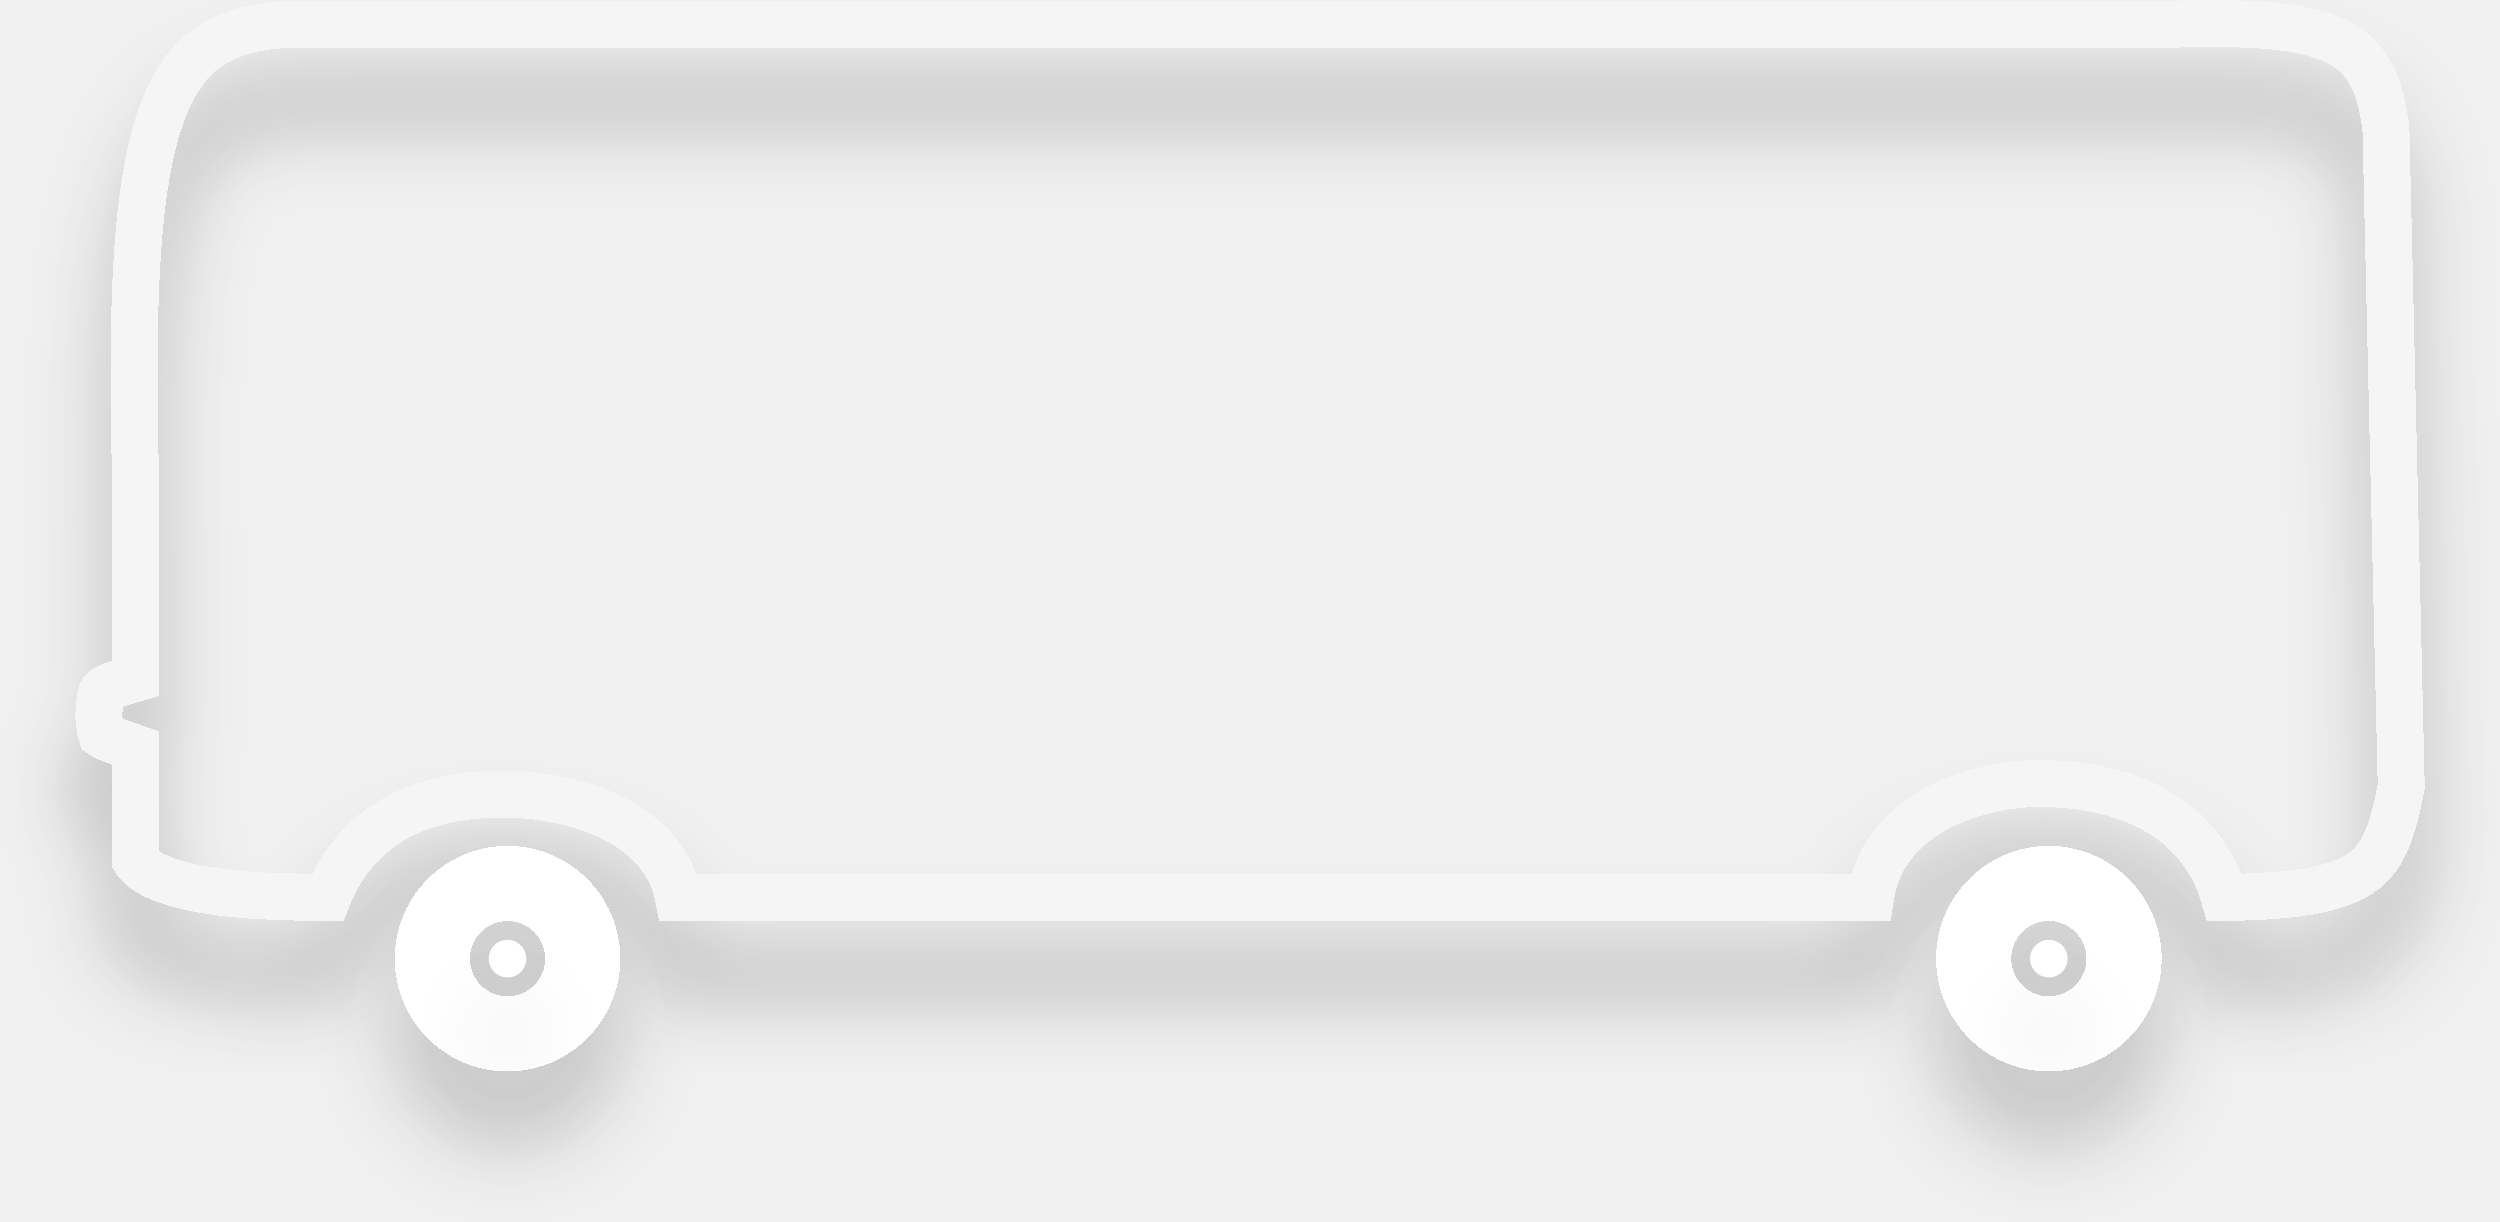
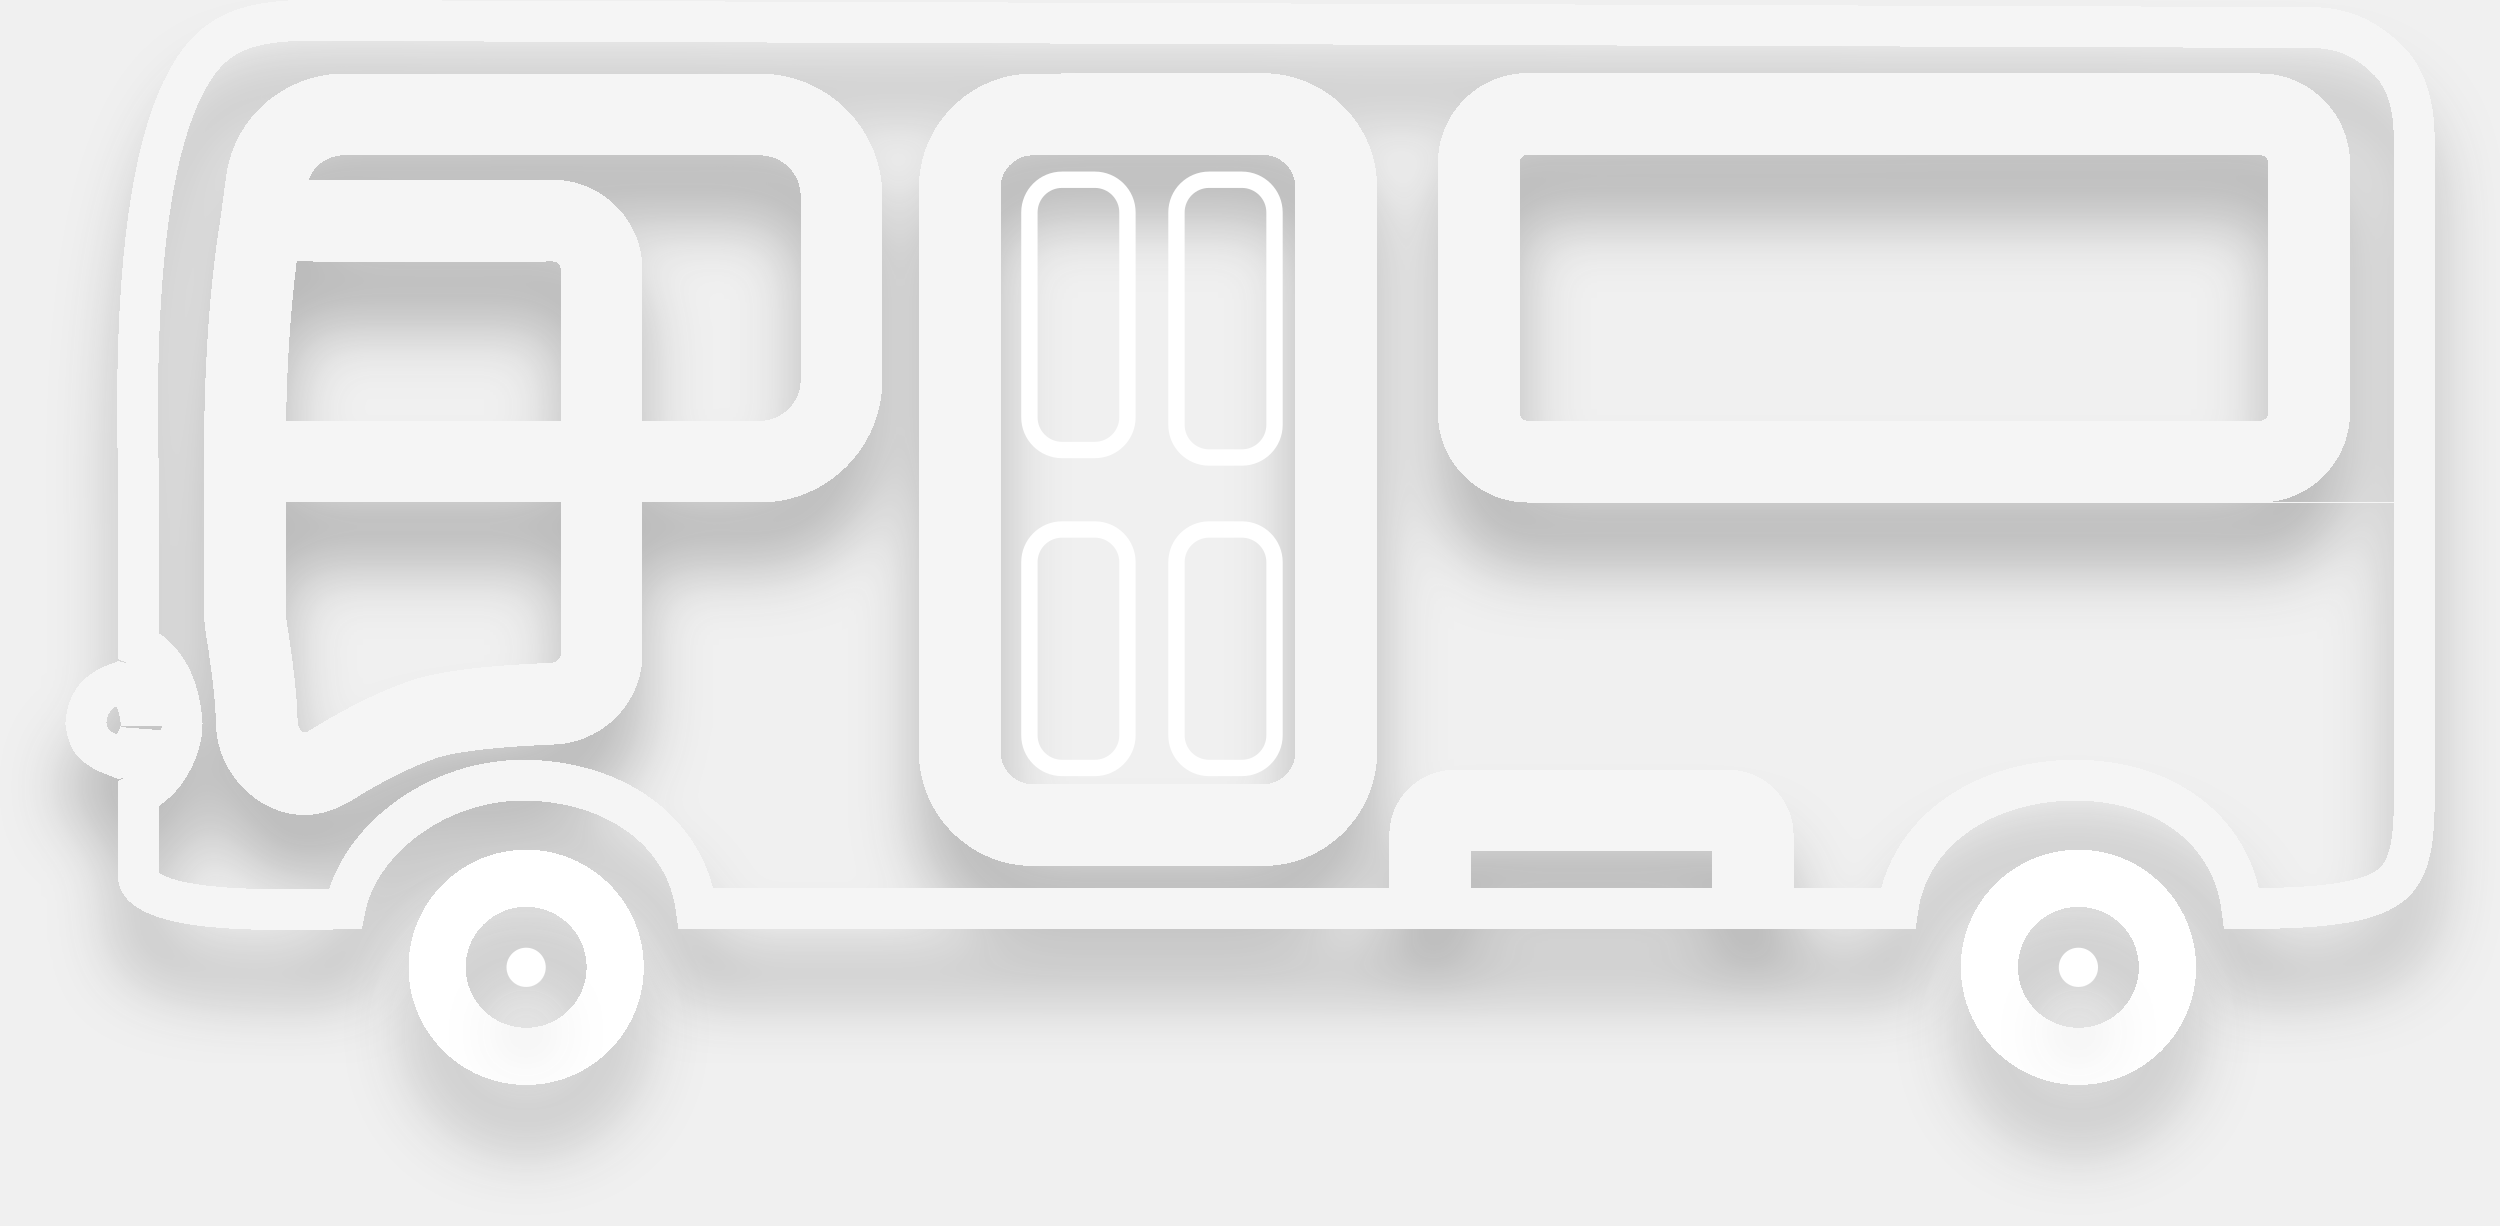
- <svg xmlns="http://www.w3.org/2000/svg" width="133" height="65" viewBox="0 0 133 65" fill="none">
-   <g filter="url(#filter0_d_6_20)">
-     <path d="M7.185 24.294L7.184 24.281C7.083 19.473 7.121 15.533 7.401 12.341C7.665 9.336 8.138 7.079 8.859 5.417L9.007 5.093C9.647 3.749 10.457 2.849 11.472 2.26C12.373 1.737 13.512 1.414 14.981 1.317L15.631 1.29H115.454C119.214 1.171 121.773 1.309 123.521 1.888C124.367 2.168 124.981 2.539 125.443 3.003C125.847 3.408 126.178 3.929 126.435 4.623L126.54 4.931C126.714 5.483 126.845 6.133 126.932 6.899L127.746 41.842C127.255 44.432 126.724 45.689 125.581 46.461C124.402 47.257 122.347 47.702 118.342 47.745C117.579 45.113 115.813 43.576 113.927 42.727C111.869 41.8 109.67 41.681 108.451 41.681C107.15 41.681 104.946 41.982 103.041 43.004C101.367 43.902 99.851 45.414 99.506 47.749H36.102C35.716 45.688 34.237 44.333 32.617 43.522C30.716 42.569 28.442 42.245 26.824 42.245C25.257 42.245 23.263 42.427 21.436 43.327C19.771 44.148 18.309 45.535 17.429 47.744C15.315 47.734 12.993 47.677 11.018 47.358C9.89 47.176 8.947 46.921 8.25 46.583C7.674 46.304 7.353 46.012 7.185 45.739V39.784L6.345 39.492C5.906 39.34 5.654 39.236 5.497 39.151C5.441 39.121 5.409 39.098 5.393 39.086C5.384 39.061 5.371 39.011 5.354 38.925C5.319 38.735 5.294 38.496 5.253 38.102C5.273 37.729 5.288 37.465 5.318 37.234C5.35 36.995 5.389 36.884 5.418 36.827C5.434 36.796 5.509 36.601 6.291 36.368L7.185 36.102V24.294Z" stroke="#F5F5F5" stroke-width="2.5" shape-rendering="crispEdges" />
+ <svg xmlns="http://www.w3.org/2000/svg" width="153" height="75" viewBox="0 0 153 75" fill="none">
+   <g filter="url(#filter0_d_35_2)">
+     <path d="M106.019 55.617H88.775V51.105C88.776 50.968 88.888 50.855 89.025 50.855H105.769C105.906 50.855 106.018 50.968 106.019 51.105V55.617ZM7.333 41.754C7.726 41.836 8.021 42.127 8.267 42.688C8.556 43.348 8.636 44.113 8.647 44.401C8.647 44.392 8.643 44.53 8.566 44.791C8.496 45.03 8.384 45.303 8.23 45.558C7.97 45.99 7.66 46.262 7.307 46.369C6.494 46.067 6.051 45.816 5.778 45.549C5.539 45.314 5.344 44.977 5.256 44.26C5.307 43.579 5.501 43.087 5.804 42.715C6.097 42.355 6.567 42.016 7.333 41.754ZM35.569 27.002H16.243C16.243 26.98 16.243 26.957 16.243 26.935C16.246 26.109 16.263 24.933 16.314 23.542C16.408 21.036 16.617 17.852 17.07 14.751C19.029 14.752 20.835 14.754 22.218 14.757C23.033 14.758 23.701 14.759 24.165 14.761C24.397 14.761 24.578 14.762 24.701 14.763C24.762 14.763 24.809 14.763 24.841 14.763C24.857 14.763 24.869 14.764 24.877 14.764H24.895L33.817 14.753C34.785 14.752 35.569 15.536 35.569 16.503V27.002ZM80.531 46C80.531 47.795 79.076 49.25 77.281 49.25H63.235C61.44 49.25 59.985 47.795 59.985 46V11.501C59.985 9.764 61.347 8.346 63.062 8.256L63.23 8.251L77.276 8.227C79.073 8.224 80.531 9.68 80.531 11.477V46ZM93.503 5.721C91.155 5.719 89.25 7.623 89.25 9.971V25.254C89.25 27.528 91.036 29.385 93.281 29.499L93.5 29.504L138.318 29.503C140.665 29.503 142.568 27.6 142.568 25.253V9.998C142.568 7.725 140.784 5.869 138.539 5.754L138.32 5.748L93.503 5.721ZM16.25 29.502H35.569V40C35.569 40.899 34.879 41.675 33.96 41.801L33.773 41.817C32.491 41.867 30.953 41.952 29.501 42.102C28.253 42.232 26.996 42.416 26.01 42.69L25.605 42.815C23.37 43.559 21.17 44.809 20.067 45.48L19.665 45.73C19.581 45.782 19.498 45.83 19.415 45.873L19.168 45.986L18.979 46.062C18.644 46.196 18.195 46.136 17.734 45.756C17.326 45.419 17.051 44.934 16.983 44.468L16.968 44.27C16.943 42.691 16.684 40.68 16.481 39.326L16.309 38.232C16.27 38.002 16.25 37.776 16.25 37.554V29.502ZM8.454 28.239L8.453 28.227C8.227 17.364 9.121 10.106 10.949 5.931L11.129 5.536C11.908 3.896 12.753 2.899 13.808 2.272C14.881 1.635 16.317 1.294 18.443 1.25L141.313 1.684H141.318C142.866 1.684 144.352 2.027 145.887 3.431L146.194 3.726C147.707 5.244 147.75 7.615 147.75 8.626V49.068C147.75 52.403 147.186 53.706 145.922 54.446C145.193 54.873 144.11 55.188 142.458 55.38C141.062 55.542 139.339 55.608 137.206 55.616C136.925 53.383 135.889 51.511 134.282 50.153C132.405 48.567 129.841 47.75 127 47.75C124.164 47.75 121.462 48.564 119.438 50.117C117.697 51.453 116.477 53.329 116.149 55.617H108.519V51.105C108.518 49.587 107.287 48.355 105.769 48.355H89.025C87.507 48.355 86.276 49.587 86.275 51.105V55.617H42.612C42.302 53.349 41.152 51.474 39.46 50.13C37.49 48.565 34.838 47.75 32 47.75C29.078 47.75 26.361 48.861 24.367 50.514C22.733 51.868 21.495 53.669 21.116 55.624C18.524 55.654 15.445 55.752 12.836 55.477C11.335 55.319 10.144 55.049 9.361 54.653C8.621 54.279 8.454 53.92 8.454 53.548V48.608C9.351 48.212 9.976 47.505 10.372 46.849C10.649 46.39 10.841 45.916 10.965 45.497C11.082 45.1 11.161 44.668 11.146 44.298C11.128 43.865 11.024 42.75 10.557 41.685C10.198 40.867 9.547 39.931 8.454 39.487V28.239ZM38.069 16.503C38.069 14.227 36.281 12.37 34.033 12.259L33.815 12.253L24.892 12.264C24.89 12.264 24.887 12.264 24.885 12.264C24.877 12.264 24.864 12.263 24.849 12.263C24.817 12.263 24.77 12.263 24.709 12.263C24.586 12.262 24.404 12.261 24.172 12.261C23.708 12.259 23.04 12.258 22.224 12.257C20.924 12.254 19.248 12.252 17.424 12.251L17.568 11.224C17.801 9.617 19.125 8.41 20.768 8.266L21.1 8.251L46.501 8.258C48.572 8.258 50.25 9.937 50.25 12.008V23.252C50.25 25.323 48.571 27.002 46.5 27.002H38.069V16.503ZM52.75 12.008C52.75 8.665 50.125 5.934 46.823 5.766L46.502 5.758L21.101 5.751C18.22 5.75 15.693 7.73 15.142 10.586L15.094 10.864C14.988 11.594 14.878 12.408 14.767 13.295C14.174 16.861 13.921 20.608 13.815 23.449C13.762 24.873 13.746 26.076 13.743 26.925C13.742 27.349 13.743 27.686 13.745 27.917C13.746 28.032 13.748 28.122 13.749 28.183L13.75 28.252V37.554C13.75 37.832 13.768 38.106 13.803 38.376L13.842 38.644C14.009 39.648 14.387 42.084 14.458 43.944L14.468 44.308C14.489 45.659 15.189 46.897 16.143 47.684C17.042 48.426 18.328 48.885 19.644 48.477L19.907 48.384L20.097 48.308C20.34 48.21 20.57 48.097 20.786 47.973L20.998 47.845C21.788 47.347 23.859 46.106 25.973 45.334L26.395 45.185C27.151 44.934 28.356 44.736 29.759 44.59C30.792 44.483 31.882 44.409 32.892 44.358L33.869 44.315C36.17 44.227 38.069 42.354 38.069 40V29.502H46.5C49.952 29.502 52.75 26.704 52.75 23.252V12.008ZM83.031 11.477C83.031 8.396 80.609 5.883 77.567 5.734L77.272 5.727L63.226 5.751C60.054 5.756 57.485 8.329 57.485 11.501V46C57.485 49.176 60.06 51.75 63.235 51.75H77.281C80.457 51.75 83.031 49.176 83.031 46V11.477ZM91.75 9.971C91.75 9.064 92.439 8.32 93.322 8.23L93.501 8.221L138.319 8.248C139.285 8.249 140.068 9.032 140.068 9.998V25.253C140.068 26.159 139.379 26.903 138.497 26.993L138.318 27.003L93.5 27.004C92.534 27.004 91.75 26.22 91.75 25.254V9.971Z" stroke="#F5F5F5" stroke-width="2.5" shape-rendering="crispEdges" />
  </g>
-   <g filter="url(#filter1_d_6_20)">
-     <circle cx="27" cy="51" r="4" stroke="white" stroke-width="4" shape-rendering="crispEdges" />
+   <g filter="url(#filter1_d_35_2)">
+     <circle cx="32.2" cy="59.2" r="5.449" stroke="white" stroke-width="3.5" shape-rendering="crispEdges" />
  </g>
-   <g filter="url(#filter2_d_6_20)">
-     <circle cx="27" cy="51" r="1" fill="white" />
+   <g filter="url(#filter2_d_35_2)">
+     <circle cx="32.2" cy="59.2" r="1.2" fill="white" />
  </g>
-   <g filter="url(#filter3_d_6_20)">
-     <circle cx="109" cy="51" r="4" stroke="white" stroke-width="4" shape-rendering="crispEdges" />
+   <g filter="url(#filter3_d_35_2)">
+     <circle cx="127.2" cy="59.2" r="5.449" stroke="white" stroke-width="3.5" shape-rendering="crispEdges" />
  </g>
-   <g filter="url(#filter4_d_6_20)">
-     <circle cx="109" cy="51" r="1" fill="white" />
+   <g filter="url(#filter4_d_35_2)">
+     <circle cx="127.199" cy="59.2" r="1.2" fill="white" />
  </g>
+   <path d="M63 25.541V13C63 11.895 63.895 11 65 11H67C68.105 11 69 11.895 69 13V25.541C69 26.645 68.105 27.541 67 27.541H65C63.895 27.541 63 26.645 63 25.541Z" stroke="white" />
+   <path d="M72 26V13C72 11.895 72.895 11 74 11H76C77.105 11 78 11.895 78 13V26C78 27.105 77.105 28 76 28H74C72.895 28 72 27.105 72 26Z" stroke="white" />
+   <path d="M72 45V34.405C72 33.301 72.895 32.405 74 32.405H76C77.105 32.405 78 33.301 78 34.405V45C78 46.105 77.105 47 76 47H74C72.895 47 72 46.105 72 45Z" stroke="white" />
+   <path d="M63 45V34.405C63 33.301 63.895 32.405 65 32.405H67C68.105 32.405 69 33.301 69 34.405V45C69 46.105 68.105 47 67 47H65C63.895 47 63 46.105 63 45Z" stroke="white" />
  <defs>
-     <filter id="filter0_d_6_20" x="0" y="0" width="133" height="57" filterUnits="userSpaceOnUse" color-interpolation-filters="sRGB">
+     <filter id="filter0_d_35_2" x="0" y="0" width="153" height="65" filterUnits="userSpaceOnUse" color-interpolation-filters="sRGB">
      <feFlood flood-opacity="0" result="BackgroundImageFix" />
      <feColorMatrix in="SourceAlpha" type="matrix" values="0 0 0 0 0 0 0 0 0 0 0 0 0 0 0 0 0 0 127 0" result="hardAlpha" />
      <feOffset dy="4" />
      <feGaussianBlur stdDeviation="2" />
      <feComposite in2="hardAlpha" operator="out" />
      <feColorMatrix type="matrix" values="0 0 0 0 0.118 0 0 0 0 0.118 0 0 0 0 0.118 0 0 0 0.27 0" />
-       <feBlend mode="normal" in2="BackgroundImageFix" result="effect1_dropShadow_6_20" />
-       <feBlend mode="normal" in="SourceGraphic" in2="effect1_dropShadow_6_20" result="shape" />
+       <feBlend mode="normal" in2="BackgroundImageFix" result="effect1_dropShadow_35_2" />
+       <feBlend mode="normal" in="SourceGraphic" in2="effect1_dropShadow_35_2" result="shape" />
    </filter>
-     <filter id="filter1_d_6_20" x="17" y="45" width="20" height="20" filterUnits="userSpaceOnUse" color-interpolation-filters="sRGB">
+     <filter id="filter1_d_35_2" x="21" y="52" width="22.399" height="22.399" filterUnits="userSpaceOnUse" color-interpolation-filters="sRGB">
      <feFlood flood-opacity="0" result="BackgroundImageFix" />
      <feColorMatrix in="SourceAlpha" type="matrix" values="0 0 0 0 0 0 0 0 0 0 0 0 0 0 0 0 0 0 127 0" result="hardAlpha" />
      <feOffset dy="4" />
      <feGaussianBlur stdDeviation="2" />
      <feComposite in2="hardAlpha" operator="out" />
      <feColorMatrix type="matrix" values="0 0 0 0 0.118 0 0 0 0 0.118 0 0 0 0 0.118 0 0 0 0.21 0" />
-       <feBlend mode="normal" in2="BackgroundImageFix" result="effect1_dropShadow_6_20" />
-       <feBlend mode="normal" in="SourceGraphic" in2="effect1_dropShadow_6_20" result="shape" />
+       <feBlend mode="normal" in2="BackgroundImageFix" result="effect1_dropShadow_35_2" />
+       <feBlend mode="normal" in="SourceGraphic" in2="effect1_dropShadow_35_2" result="shape" />
    </filter>
-     <filter id="filter2_d_6_20" x="22" y="50" width="10" height="10" filterUnits="userSpaceOnUse" color-interpolation-filters="sRGB">
+     <filter id="filter2_d_35_2" x="27" y="58" width="10.4" height="10.4" filterUnits="userSpaceOnUse" color-interpolation-filters="sRGB">
      <feFlood flood-opacity="0" result="BackgroundImageFix" />
      <feColorMatrix in="SourceAlpha" type="matrix" values="0 0 0 0 0 0 0 0 0 0 0 0 0 0 0 0 0 0 127 0" result="hardAlpha" />
      <feOffset dy="4" />
      <feGaussianBlur stdDeviation="2" />
      <feComposite in2="hardAlpha" operator="out" />
      <feColorMatrix type="matrix" values="0 0 0 0 0.118 0 0 0 0 0.118 0 0 0 0 0.118 0 0 0 0.21 0" />
-       <feBlend mode="normal" in2="BackgroundImageFix" result="effect1_dropShadow_6_20" />
-       <feBlend mode="normal" in="SourceGraphic" in2="effect1_dropShadow_6_20" result="shape" />
+       <feBlend mode="normal" in2="BackgroundImageFix" result="effect1_dropShadow_35_2" />
+       <feBlend mode="normal" in="SourceGraphic" in2="effect1_dropShadow_35_2" result="shape" />
    </filter>
-     <filter id="filter3_d_6_20" x="99" y="45" width="20" height="20" filterUnits="userSpaceOnUse" color-interpolation-filters="sRGB">
+     <filter id="filter3_d_35_2" x="116" y="52" width="22.399" height="22.399" filterUnits="userSpaceOnUse" color-interpolation-filters="sRGB">
      <feFlood flood-opacity="0" result="BackgroundImageFix" />
      <feColorMatrix in="SourceAlpha" type="matrix" values="0 0 0 0 0 0 0 0 0 0 0 0 0 0 0 0 0 0 127 0" result="hardAlpha" />
      <feOffset dy="4" />
      <feGaussianBlur stdDeviation="2" />
      <feComposite in2="hardAlpha" operator="out" />
      <feColorMatrix type="matrix" values="0 0 0 0 0.118 0 0 0 0 0.118 0 0 0 0 0.118 0 0 0 0.21 0" />
-       <feBlend mode="normal" in2="BackgroundImageFix" result="effect1_dropShadow_6_20" />
-       <feBlend mode="normal" in="SourceGraphic" in2="effect1_dropShadow_6_20" result="shape" />
+       <feBlend mode="normal" in2="BackgroundImageFix" result="effect1_dropShadow_35_2" />
+       <feBlend mode="normal" in="SourceGraphic" in2="effect1_dropShadow_35_2" result="shape" />
    </filter>
-     <filter id="filter4_d_6_20" x="104" y="50" width="10" height="10" filterUnits="userSpaceOnUse" color-interpolation-filters="sRGB">
+     <filter id="filter4_d_35_2" x="122" y="58" width="10.4" height="10.4" filterUnits="userSpaceOnUse" color-interpolation-filters="sRGB">
      <feFlood flood-opacity="0" result="BackgroundImageFix" />
      <feColorMatrix in="SourceAlpha" type="matrix" values="0 0 0 0 0 0 0 0 0 0 0 0 0 0 0 0 0 0 127 0" result="hardAlpha" />
      <feOffset dy="4" />
      <feGaussianBlur stdDeviation="2" />
      <feComposite in2="hardAlpha" operator="out" />
      <feColorMatrix type="matrix" values="0 0 0 0 0.118 0 0 0 0 0.118 0 0 0 0 0.118 0 0 0 0.21 0" />
-       <feBlend mode="normal" in2="BackgroundImageFix" result="effect1_dropShadow_6_20" />
-       <feBlend mode="normal" in="SourceGraphic" in2="effect1_dropShadow_6_20" result="shape" />
+       <feBlend mode="normal" in2="BackgroundImageFix" result="effect1_dropShadow_35_2" />
+       <feBlend mode="normal" in="SourceGraphic" in2="effect1_dropShadow_35_2" result="shape" />
    </filter>
  </defs>
</svg>
